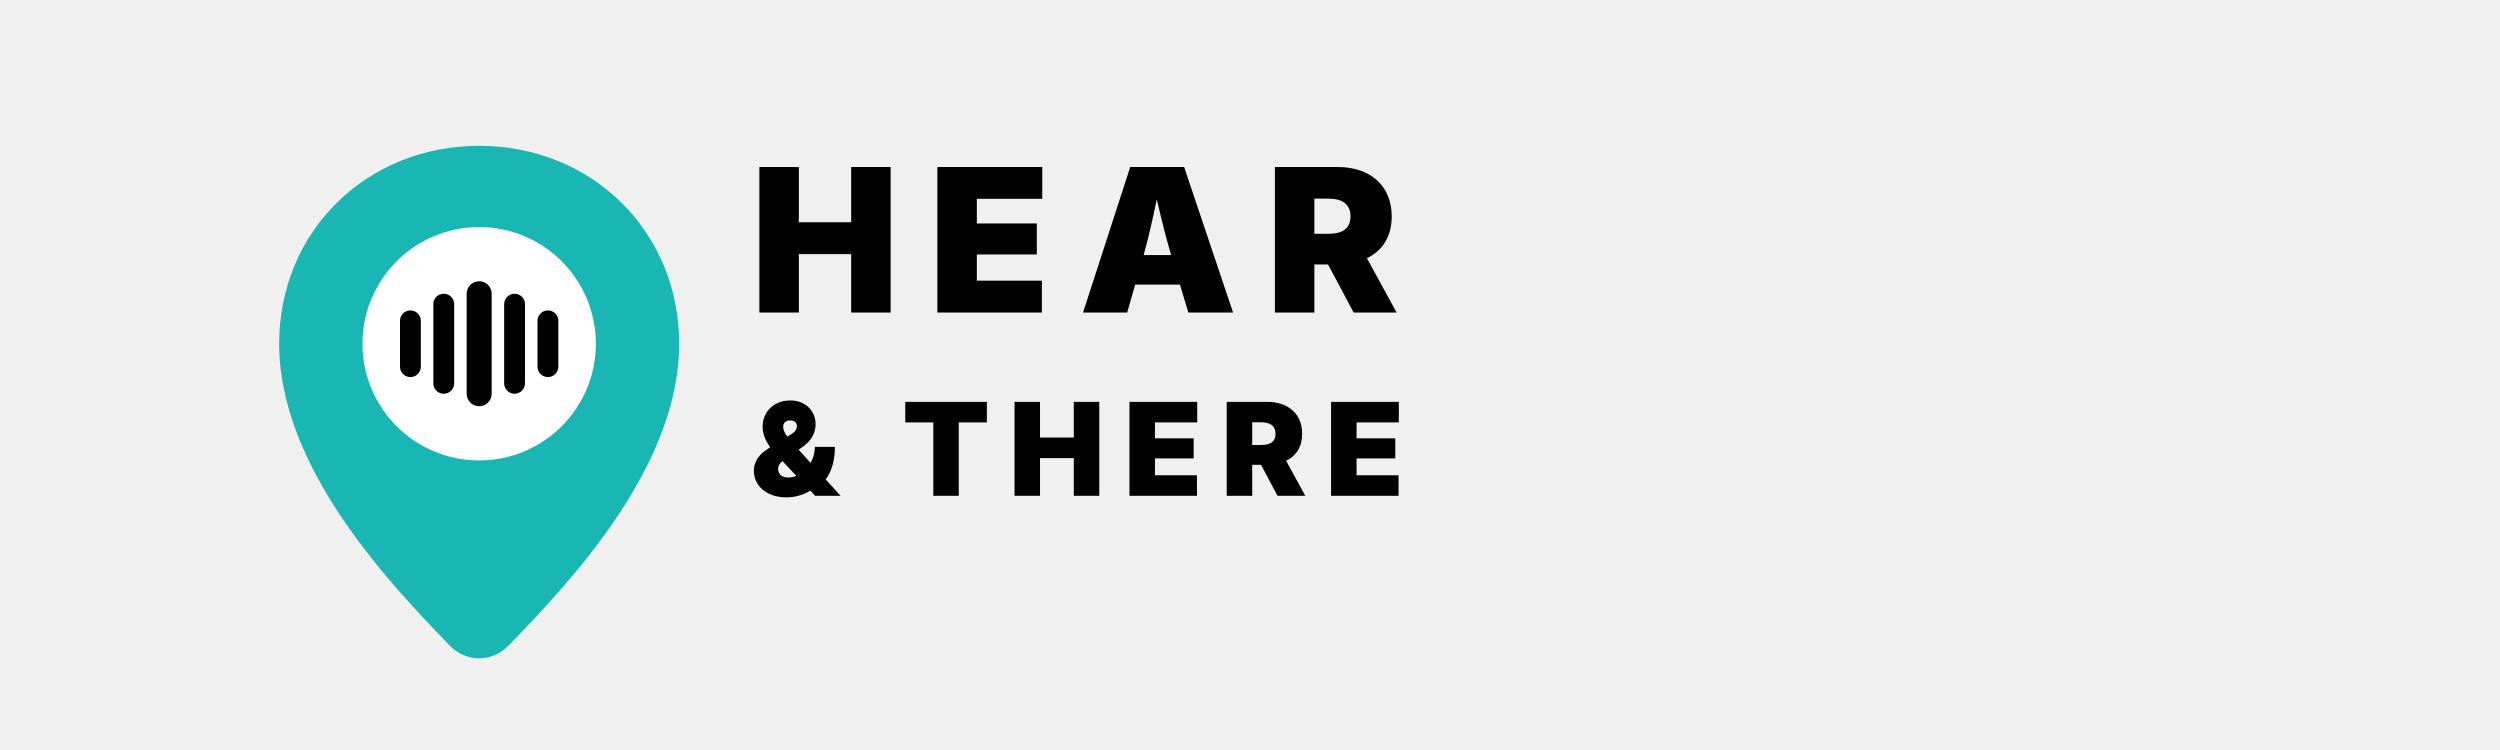
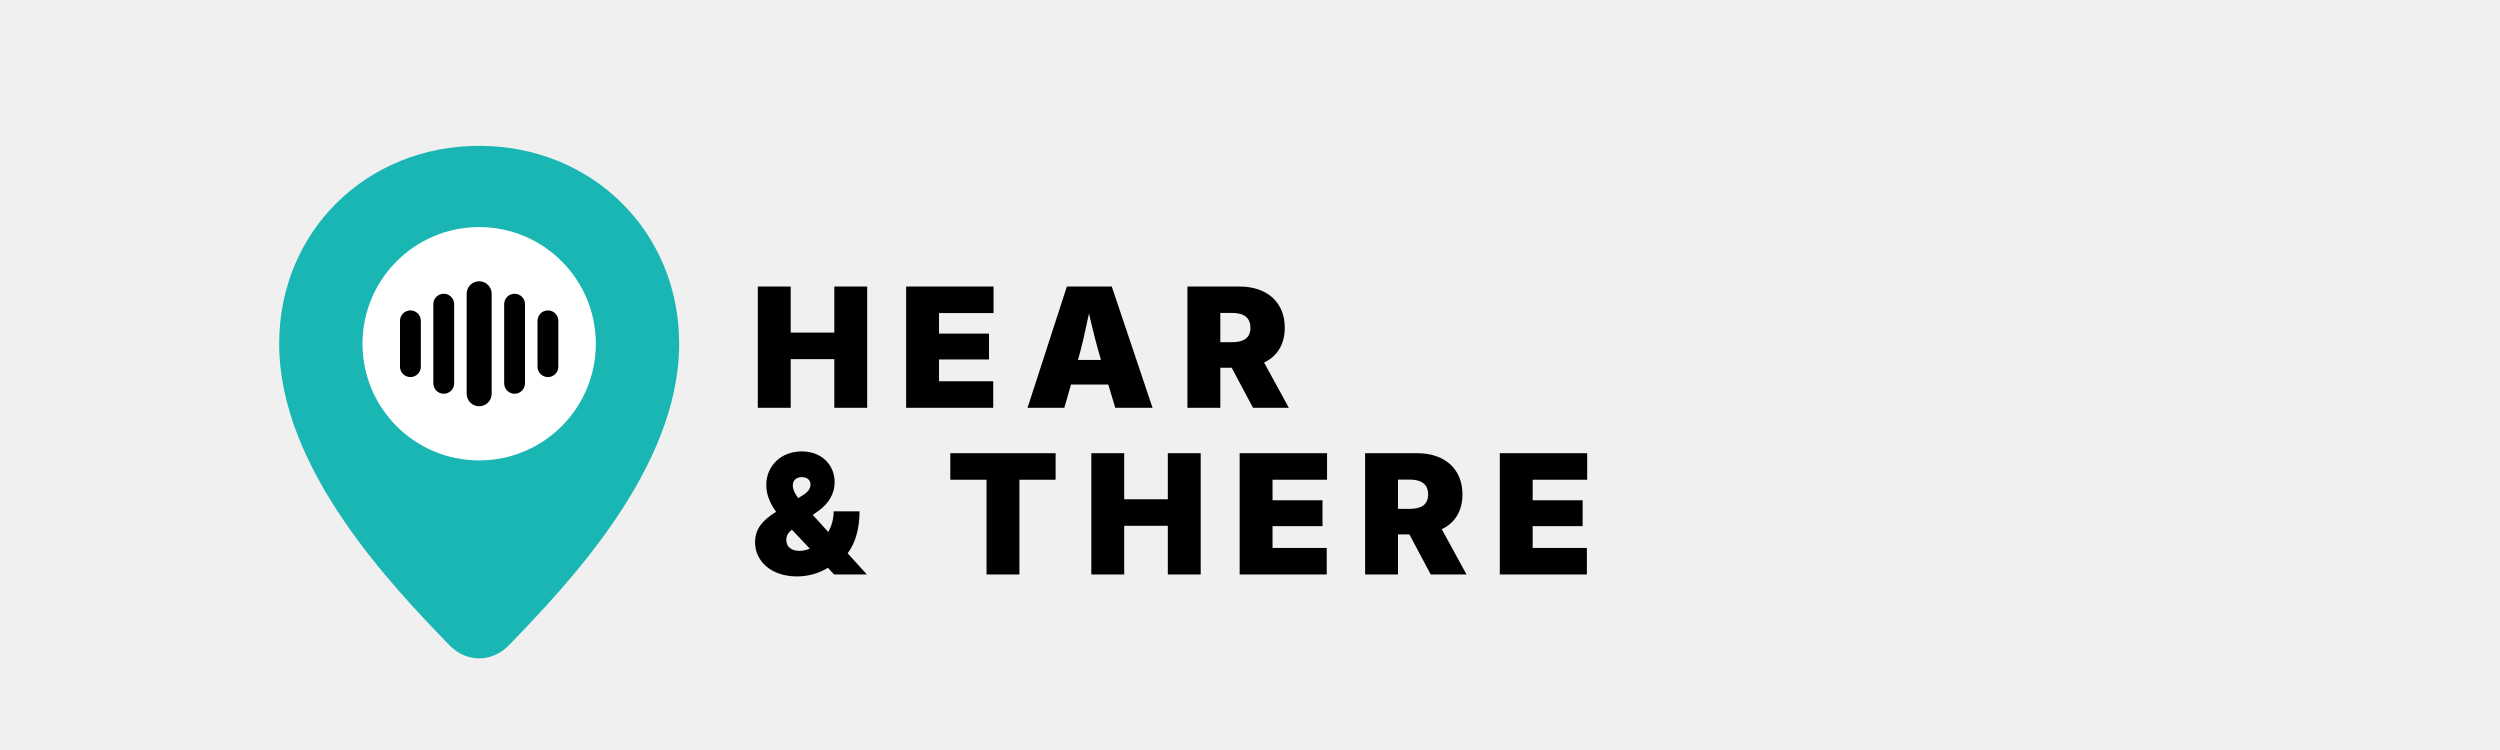
<svg xmlns="http://www.w3.org/2000/svg" width="1200" height="360" viewBox="0 0 1200 360" fill="none">
  <g transform="translate(70,55)">
    <path d="M160 15          C106 15 64 56 64 110          C64 170 118 226 146 255          C154 263 166 263 174 255          C202 226 256 170 256 110          C256 56 214 15 160 15Z" fill="#1AB6B4" />
    <circle cx="160" cy="110" r="56" fill="#FFFFFF" />
    <g fill="#000000" transform="translate(160,110)">
      <rect x="-38" y="-16" width="10" height="32" rx="5" />
      <rect x="-22" y="-24" width="10" height="48" rx="5" />
      <rect x="-6" y="-30" width="12" height="60" rx="6" />
      <rect x="12" y="-24" width="10" height="48" rx="5" />
      <rect x="28" y="-16" width="10" height="32" rx="5" />
    </g>
  </g>
-   <g fill="#000000" font-family="Satoshi, Inter, system-ui, -apple-system, Segoe UI, Roboto, Helvetica, Arial, sans-serif" font-weight="900">
-     <text x="360" y="150" font-size="96" letter-spacing="0.14em">HEAR</text>
-     <text x="360" y="238" font-size="62" letter-spacing="0.14em">&amp; THERE</text>
+   <g fill="#000000" font-family="Satoshi, Inter, system-ui, -apple-system, Segoe UI, Roboto, Helvetica, Arial, sans-serif" font-weight="900" letter-spacing="0.14em" dominant-baseline="middle">
+     <text x="360" y="165" font-size="80">HEAR</text>
+     <text x="360" y="245" font-size="80">&amp; THERE</text>
  </g>
</svg>
